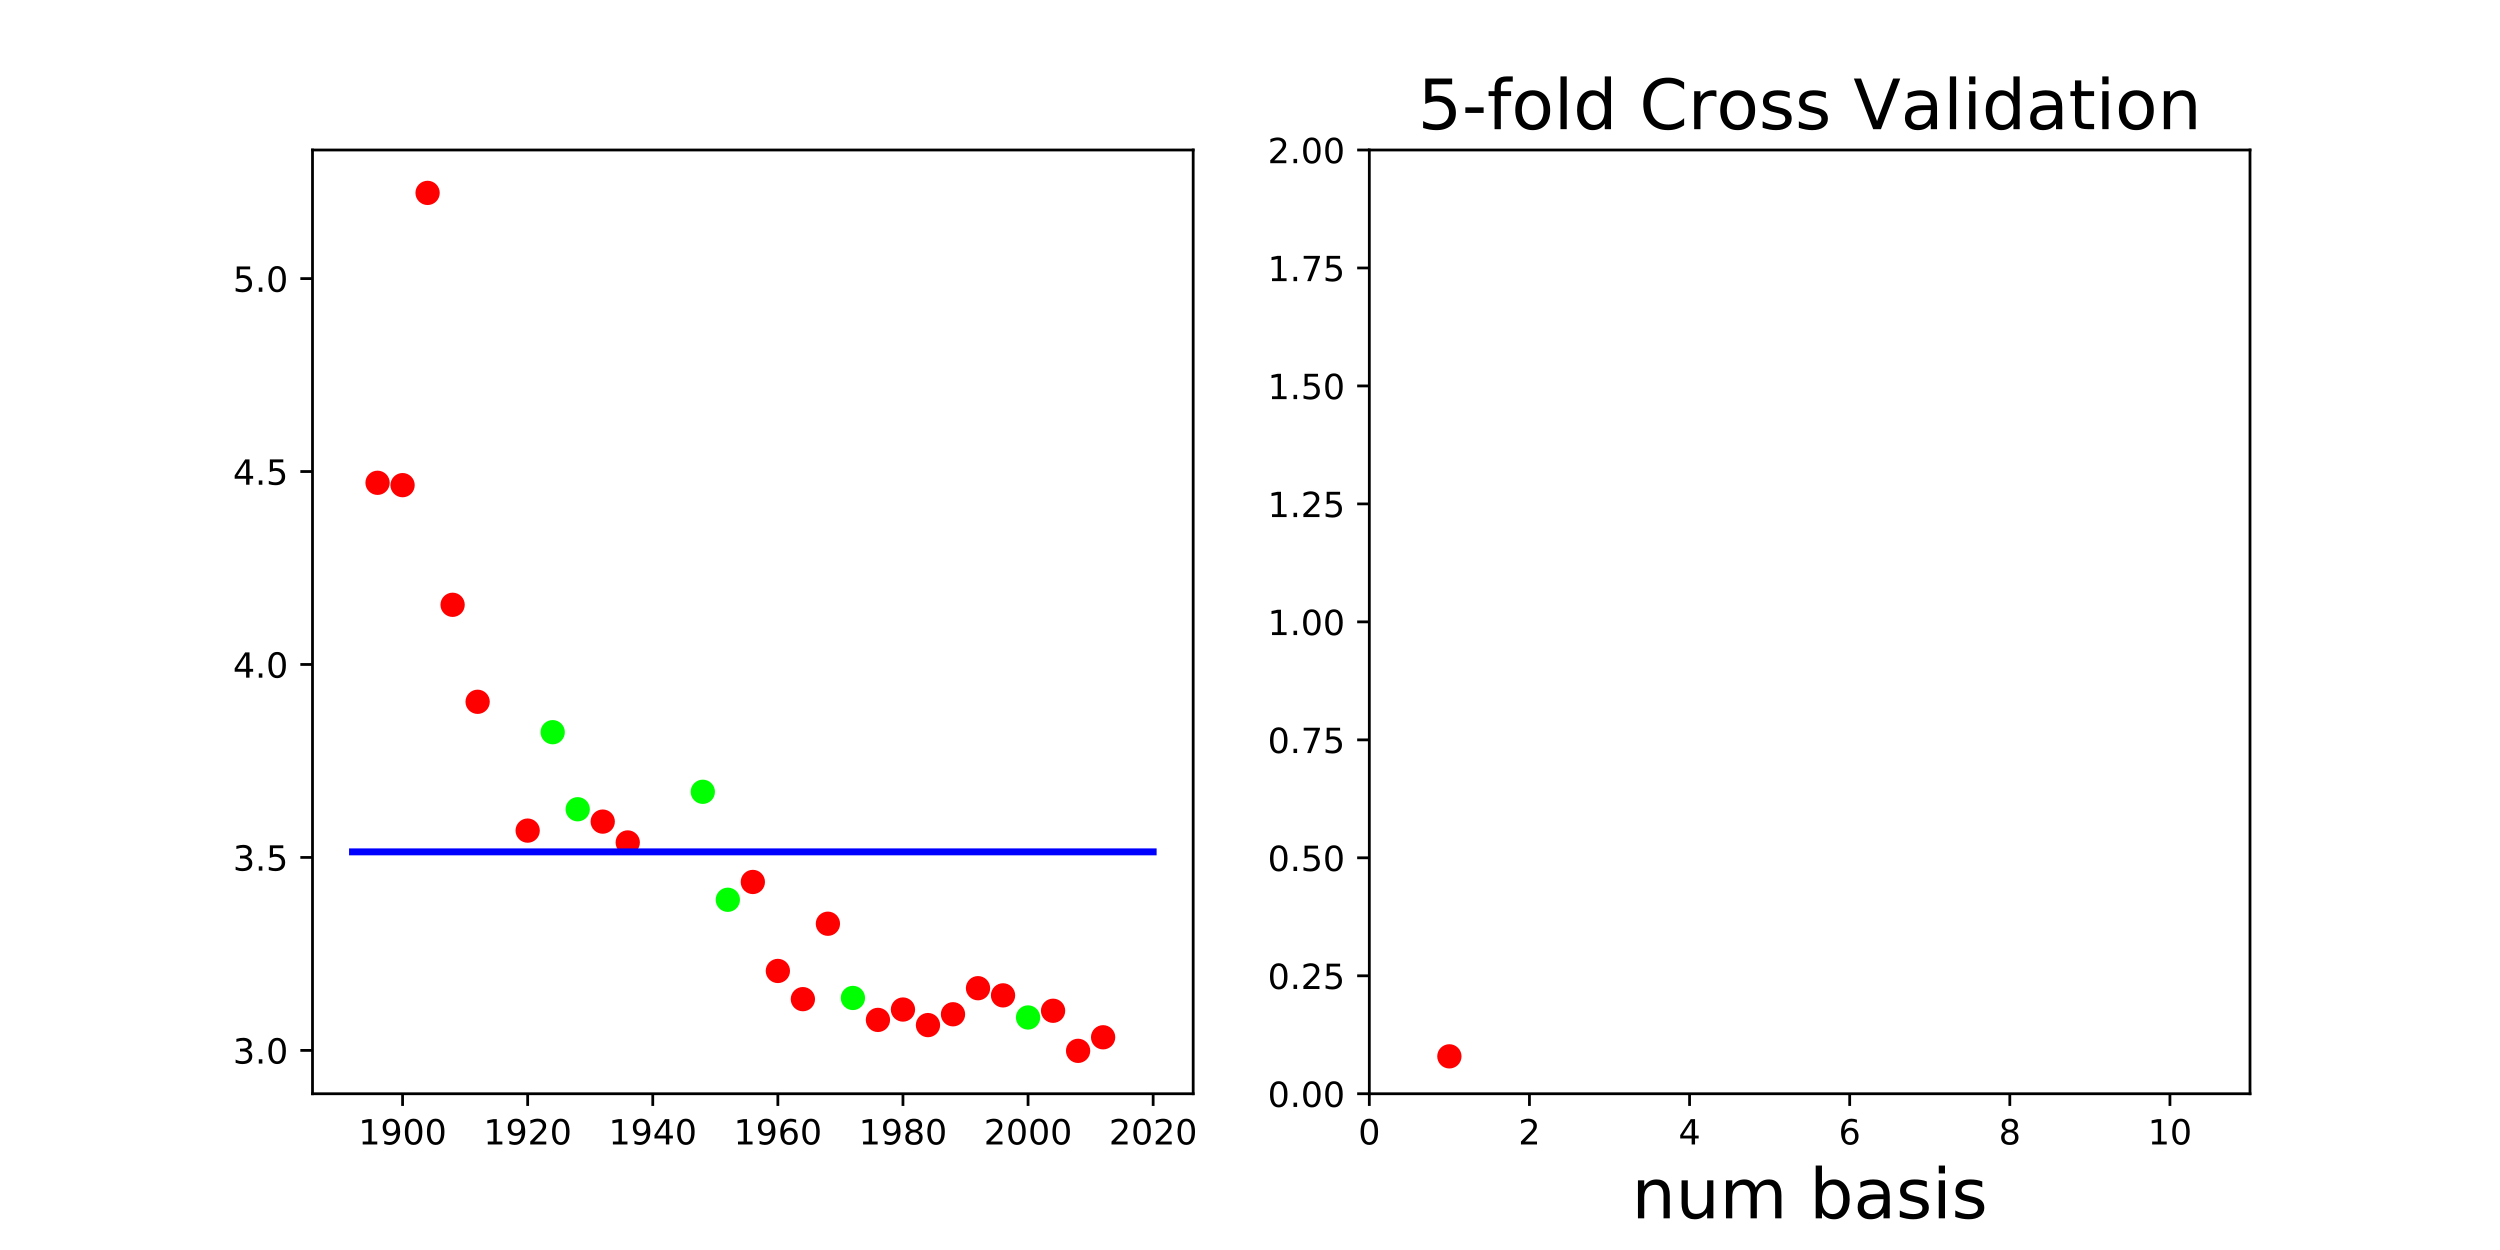
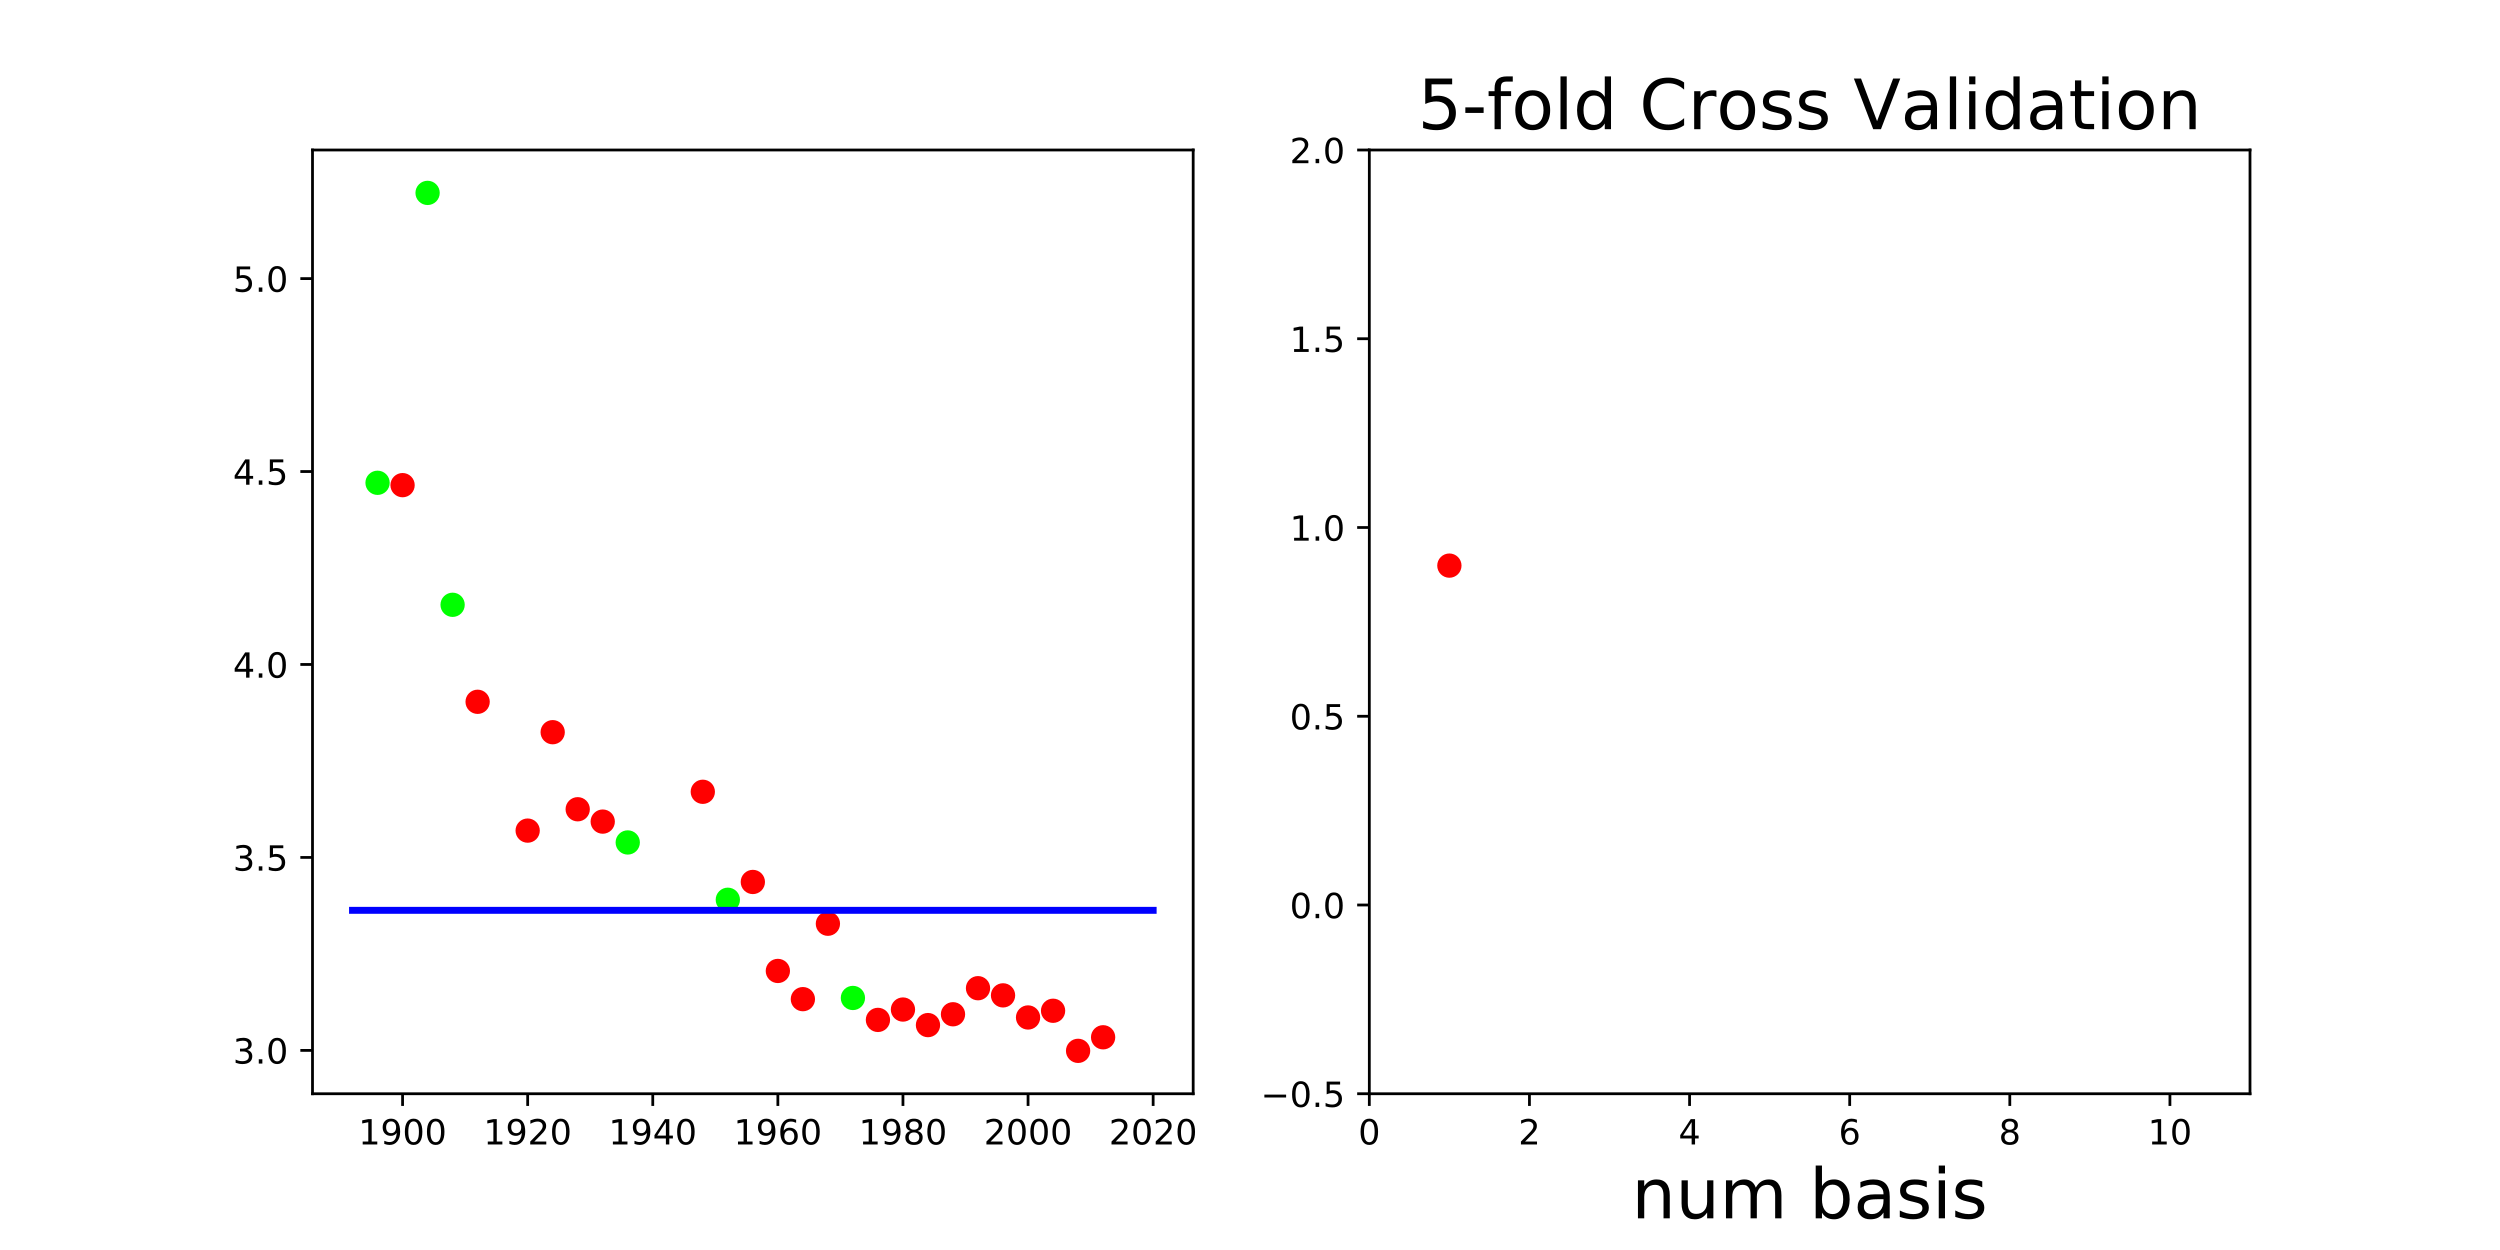
<svg xmlns="http://www.w3.org/2000/svg" xmlns:xlink="http://www.w3.org/1999/xlink" height="360pt" version="1.1" viewBox="0 0 720 360" width="720pt">
  <defs>
    <style type="text/css">
*{stroke-linecap:butt;stroke-linejoin:round;}
  </style>
  </defs>
  <g id="figure_1">
    <g id="patch_1">
      <path d="M 0 360  L 720 360  L 720 0  L 0 0  z " style="fill:none;" />
    </g>
    <g id="axes_1">
      <g id="patch_2">
        <path d="M 90 315  L 343.636 315  L 343.636 43.2  L 90 43.2  z " style="fill:none;" />
      </g>
      <g id="matplotlib.axis_1">
        <g id="xtick_1">
          <g id="line2d_1">
            <defs>
-               <path d="M 0 0  L 0 3.5  " id="m071a9a6a98" style="stroke:#000000;stroke-width:0.8;" />
-             </defs>
-             <g>
-               <use style="stroke:#000000;stroke-width:0.8;" x="115.94" xlink:href="#m071a9a6a98" y="315" />
+               <path d="M 0 0  L 0 3.5  " id="m5449c89d57" style="stroke:#000000;stroke-width:0.8;" />
+             </defs>
+             <g>
+               <use style="stroke:#000000;stroke-width:0.8;" x="115.94" xlink:href="#m5449c89d57" y="315" />
            </g>
          </g>
          <g id="text_1">
            <defs>
              <path d="M 12.406 8.297  L 28.516 8.297  L 28.516 63.922  L 10.984 60.406  L 10.984 69.391  L 28.422 72.906  L 38.281 72.906  L 38.281 8.297  L 54.391 8.297  L 54.391 0  L 12.406 0  z " id="DejaVuSans-31" />
              <path d="M 10.984 1.516  L 10.984 10.5  Q 14.703 8.734 18.5 7.812  Q 22.312 6.891 25.984 6.891  Q 35.75 6.891 40.891 13.453  Q 46.047 20.016 46.781 33.406  Q 43.953 29.203 39.594 26.953  Q 35.25 24.703 29.984 24.703  Q 19.047 24.703 12.672 31.312  Q 6.297 37.938 6.297 49.422  Q 6.297 60.641 12.938 67.422  Q 19.578 74.219 30.609 74.219  Q 43.266 74.219 49.922 64.516  Q 56.594 54.828 56.594 36.375  Q 56.594 19.141 48.406 8.859  Q 40.234 -1.422 26.422 -1.422  Q 22.703 -1.422 18.891 -0.688  Q 15.094 0.047 10.984 1.516  z M 30.609 32.422  Q 37.25 32.422 41.125 36.953  Q 45.016 41.5 45.016 49.422  Q 45.016 57.281 41.125 61.844  Q 37.25 66.406 30.609 66.406  Q 23.969 66.406 20.094 61.844  Q 16.219 57.281 16.219 49.422  Q 16.219 41.5 20.094 36.953  Q 23.969 32.422 30.609 32.422  z " id="DejaVuSans-39" />
              <path d="M 31.781 66.406  Q 24.172 66.406 20.328 58.906  Q 16.5 51.422 16.5 36.375  Q 16.5 21.391 20.328 13.891  Q 24.172 6.391 31.781 6.391  Q 39.453 6.391 43.281 13.891  Q 47.125 21.391 47.125 36.375  Q 47.125 51.422 43.281 58.906  Q 39.453 66.406 31.781 66.406  z M 31.781 74.219  Q 44.047 74.219 50.516 64.516  Q 56.984 54.828 56.984 36.375  Q 56.984 17.969 50.516 8.266  Q 44.047 -1.422 31.781 -1.422  Q 19.531 -1.422 13.062 8.266  Q 6.594 17.969 6.594 36.375  Q 6.594 54.828 13.062 64.516  Q 19.531 74.219 31.781 74.219  z " id="DejaVuSans-30" />
            </defs>
            <g transform="translate(103.2151 329.5984)scale(0.1 -0.1)">
              <use xlink:href="#DejaVuSans-31" />
              <use x="63.623" xlink:href="#DejaVuSans-39" />
              <use x="127.246" xlink:href="#DejaVuSans-30" />
              <use x="190.869" xlink:href="#DejaVuSans-30" />
            </g>
          </g>
        </g>
        <g id="xtick_2">
          <g id="line2d_2">
            <g>
-               <use style="stroke:#000000;stroke-width:0.8;" x="151.968" xlink:href="#m071a9a6a98" y="315" />
+               <use style="stroke:#000000;stroke-width:0.8;" x="151.968" xlink:href="#m5449c89d57" y="315" />
            </g>
          </g>
          <g id="text_2">
            <defs>
              <path d="M 19.188 8.297  L 53.609 8.297  L 53.609 0  L 7.328 0  L 7.328 8.297  Q 12.938 14.109 22.625 23.891  Q 32.328 33.688 34.812 36.531  Q 39.547 41.844 41.422 45.531  Q 43.312 49.219 43.312 52.781  Q 43.312 58.594 39.234 62.25  Q 35.156 65.922 28.609 65.922  Q 23.969 65.922 18.812 64.312  Q 13.672 62.703 7.812 59.422  L 7.812 69.391  Q 13.766 71.781 18.938 73  Q 24.125 74.219 28.422 74.219  Q 39.75 74.219 46.484 68.547  Q 53.219 62.891 53.219 53.422  Q 53.219 48.922 51.531 44.891  Q 49.859 40.875 45.406 35.406  Q 44.188 33.984 37.641 27.219  Q 31.109 20.453 19.188 8.297  z " id="DejaVuSans-32" />
            </defs>
            <g transform="translate(139.243 329.5984)scale(0.1 -0.1)">
              <use xlink:href="#DejaVuSans-31" />
              <use x="63.623" xlink:href="#DejaVuSans-39" />
              <use x="127.246" xlink:href="#DejaVuSans-32" />
              <use x="190.869" xlink:href="#DejaVuSans-30" />
            </g>
          </g>
        </g>
        <g id="xtick_3">
          <g id="line2d_3">
            <g>
-               <use style="stroke:#000000;stroke-width:0.8;" x="187.996" xlink:href="#m071a9a6a98" y="315" />
+               <use style="stroke:#000000;stroke-width:0.8;" x="187.996" xlink:href="#m5449c89d57" y="315" />
            </g>
          </g>
          <g id="text_3">
            <defs>
              <path d="M 37.797 64.312  L 12.891 25.391  L 37.797 25.391  z M 35.203 72.906  L 47.609 72.906  L 47.609 25.391  L 58.016 25.391  L 58.016 17.188  L 47.609 17.188  L 47.609 0  L 37.797 0  L 37.797 17.188  L 4.891 17.188  L 4.891 26.703  z " id="DejaVuSans-34" />
            </defs>
            <g transform="translate(175.2709 329.5984)scale(0.1 -0.1)">
              <use xlink:href="#DejaVuSans-31" />
              <use x="63.623" xlink:href="#DejaVuSans-39" />
              <use x="127.246" xlink:href="#DejaVuSans-34" />
              <use x="190.869" xlink:href="#DejaVuSans-30" />
            </g>
          </g>
        </g>
        <g id="xtick_4">
          <g id="line2d_4">
            <g>
-               <use style="stroke:#000000;stroke-width:0.8;" x="224.024" xlink:href="#m071a9a6a98" y="315" />
+               <use style="stroke:#000000;stroke-width:0.8;" x="224.024" xlink:href="#m5449c89d57" y="315" />
            </g>
          </g>
          <g id="text_4">
            <defs>
              <path d="M 33.016 40.375  Q 26.375 40.375 22.484 35.828  Q 18.609 31.297 18.609 23.391  Q 18.609 15.531 22.484 10.953  Q 26.375 6.391 33.016 6.391  Q 39.656 6.391 43.531 10.953  Q 47.406 15.531 47.406 23.391  Q 47.406 31.297 43.531 35.828  Q 39.656 40.375 33.016 40.375  z M 52.594 71.297  L 52.594 62.312  Q 48.875 64.062 45.094 64.984  Q 41.312 65.922 37.594 65.922  Q 27.828 65.922 22.672 59.328  Q 17.531 52.734 16.797 39.406  Q 19.672 43.656 24.016 45.922  Q 28.375 48.188 33.594 48.188  Q 44.578 48.188 50.953 41.516  Q 57.328 34.859 57.328 23.391  Q 57.328 12.156 50.688 5.359  Q 44.047 -1.422 33.016 -1.422  Q 20.359 -1.422 13.672 8.266  Q 6.984 17.969 6.984 36.375  Q 6.984 53.656 15.188 63.938  Q 23.391 74.219 37.203 74.219  Q 40.922 74.219 44.703 73.484  Q 48.484 72.75 52.594 71.297  z " id="DejaVuSans-36" />
            </defs>
            <g transform="translate(211.2988 329.5984)scale(0.1 -0.1)">
              <use xlink:href="#DejaVuSans-31" />
              <use x="63.623" xlink:href="#DejaVuSans-39" />
              <use x="127.246" xlink:href="#DejaVuSans-36" />
              <use x="190.869" xlink:href="#DejaVuSans-30" />
            </g>
          </g>
        </g>
        <g id="xtick_5">
          <g id="line2d_5">
            <g>
-               <use style="stroke:#000000;stroke-width:0.8;" x="260.052" xlink:href="#m071a9a6a98" y="315" />
+               <use style="stroke:#000000;stroke-width:0.8;" x="260.052" xlink:href="#m5449c89d57" y="315" />
            </g>
          </g>
          <g id="text_5">
            <defs>
              <path d="M 31.781 34.625  Q 24.75 34.625 20.719 30.859  Q 16.703 27.094 16.703 20.516  Q 16.703 13.922 20.719 10.156  Q 24.75 6.391 31.781 6.391  Q 38.812 6.391 42.859 10.172  Q 46.922 13.969 46.922 20.516  Q 46.922 27.094 42.891 30.859  Q 38.875 34.625 31.781 34.625  z M 21.922 38.812  Q 15.578 40.375 12.031 44.719  Q 8.5 49.078 8.5 55.328  Q 8.5 64.062 14.719 69.141  Q 20.953 74.219 31.781 74.219  Q 42.672 74.219 48.875 69.141  Q 55.078 64.062 55.078 55.328  Q 55.078 49.078 51.531 44.719  Q 48 40.375 41.703 38.812  Q 48.828 37.156 52.797 32.312  Q 56.781 27.484 56.781 20.516  Q 56.781 9.906 50.312 4.234  Q 43.844 -1.422 31.781 -1.422  Q 19.734 -1.422 13.25 4.234  Q 6.781 9.906 6.781 20.516  Q 6.781 27.484 10.781 32.312  Q 14.797 37.156 21.922 38.812  z M 18.312 54.391  Q 18.312 48.734 21.844 45.562  Q 25.391 42.391 31.781 42.391  Q 38.141 42.391 41.719 45.562  Q 45.312 48.734 45.312 54.391  Q 45.312 60.062 41.719 63.234  Q 38.141 66.406 31.781 66.406  Q 25.391 66.406 21.844 63.234  Q 18.312 60.062 18.312 54.391  z " id="DejaVuSans-38" />
            </defs>
            <g transform="translate(247.3267 329.5984)scale(0.1 -0.1)">
              <use xlink:href="#DejaVuSans-31" />
              <use x="63.623" xlink:href="#DejaVuSans-39" />
              <use x="127.246" xlink:href="#DejaVuSans-38" />
              <use x="190.869" xlink:href="#DejaVuSans-30" />
            </g>
          </g>
        </g>
        <g id="xtick_6">
          <g id="line2d_6">
            <g>
-               <use style="stroke:#000000;stroke-width:0.8;" x="296.08" xlink:href="#m071a9a6a98" y="315" />
+               <use style="stroke:#000000;stroke-width:0.8;" x="296.08" xlink:href="#m5449c89d57" y="315" />
            </g>
          </g>
          <g id="text_6">
            <g transform="translate(283.3545 329.5984)scale(0.1 -0.1)">
              <use xlink:href="#DejaVuSans-32" />
              <use x="63.623" xlink:href="#DejaVuSans-30" />
              <use x="127.246" xlink:href="#DejaVuSans-30" />
              <use x="190.869" xlink:href="#DejaVuSans-30" />
            </g>
          </g>
        </g>
        <g id="xtick_7">
          <g id="line2d_7">
            <g>
-               <use style="stroke:#000000;stroke-width:0.8;" x="332.107" xlink:href="#m071a9a6a98" y="315" />
+               <use style="stroke:#000000;stroke-width:0.8;" x="332.107" xlink:href="#m5449c89d57" y="315" />
            </g>
          </g>
          <g id="text_7">
            <g transform="translate(319.3824 329.5984)scale(0.1 -0.1)">
              <use xlink:href="#DejaVuSans-32" />
              <use x="63.623" xlink:href="#DejaVuSans-30" />
              <use x="127.246" xlink:href="#DejaVuSans-32" />
              <use x="190.869" xlink:href="#DejaVuSans-30" />
            </g>
          </g>
        </g>
      </g>
      <g id="matplotlib.axis_2">
        <g id="ytick_1">
          <g id="line2d_8">
            <defs>
-               <path d="M 0 0  L -3.5 0  " id="m5f58ecdc70" style="stroke:#000000;stroke-width:0.8;" />
-             </defs>
-             <g>
-               <use style="stroke:#000000;stroke-width:0.8;" x="90" xlink:href="#m5f58ecdc70" y="302.509" />
+               <path d="M 0 0  L -3.5 0  " id="m4a0da408f5" style="stroke:#000000;stroke-width:0.8;" />
+             </defs>
+             <g>
+               <use style="stroke:#000000;stroke-width:0.8;" x="90" xlink:href="#m4a0da408f5" y="302.509" />
            </g>
          </g>
          <g id="text_8">
            <defs>
              <path d="M 40.578 39.312  Q 47.656 37.797 51.625 33  Q 55.609 28.219 55.609 21.188  Q 55.609 10.406 48.188 4.484  Q 40.766 -1.422 27.094 -1.422  Q 22.516 -1.422 17.656 -0.516  Q 12.797 0.391 7.625 2.203  L 7.625 11.719  Q 11.719 9.328 16.594 8.109  Q 21.484 6.891 26.812 6.891  Q 36.078 6.891 40.938 10.547  Q 45.797 14.203 45.797 21.188  Q 45.797 27.641 41.281 31.266  Q 36.766 34.906 28.719 34.906  L 20.219 34.906  L 20.219 43.016  L 29.109 43.016  Q 36.375 43.016 40.234 45.922  Q 44.094 48.828 44.094 54.297  Q 44.094 59.906 40.109 62.906  Q 36.141 65.922 28.719 65.922  Q 24.656 65.922 20.016 65.031  Q 15.375 64.156 9.812 62.312  L 9.812 71.094  Q 15.438 72.656 20.344 73.438  Q 25.25 74.219 29.594 74.219  Q 40.828 74.219 47.359 69.109  Q 53.906 64.016 53.906 55.328  Q 53.906 49.266 50.438 45.094  Q 46.969 40.922 40.578 39.312  z " id="DejaVuSans-33" />
              <path d="M 10.688 12.406  L 21 12.406  L 21 0  L 10.688 0  z " id="DejaVuSans-2e" />
            </defs>
            <g transform="translate(67.09687 306.3086)scale(0.1 -0.1)">
              <use xlink:href="#DejaVuSans-33" />
              <use x="63.623" xlink:href="#DejaVuSans-2e" />
              <use x="95.41" xlink:href="#DejaVuSans-30" />
            </g>
          </g>
        </g>
        <g id="ytick_2">
          <g id="line2d_9">
            <g>
-               <use style="stroke:#000000;stroke-width:0.8;" x="90" xlink:href="#m5f58ecdc70" y="246.941" />
+               <use style="stroke:#000000;stroke-width:0.8;" x="90" xlink:href="#m4a0da408f5" y="246.941" />
            </g>
          </g>
          <g id="text_9">
            <defs>
              <path d="M 10.797 72.906  L 49.516 72.906  L 49.516 64.594  L 19.828 64.594  L 19.828 46.734  Q 21.969 47.469 24.109 47.828  Q 26.266 48.188 28.422 48.188  Q 40.625 48.188 47.75 41.5  Q 54.891 34.812 54.891 23.391  Q 54.891 11.625 47.562 5.094  Q 40.234 -1.422 26.906 -1.422  Q 22.312 -1.422 17.547 -0.641  Q 12.797 0.141 7.719 1.703  L 7.719 11.625  Q 12.109 9.234 16.797 8.062  Q 21.484 6.891 26.703 6.891  Q 35.156 6.891 40.078 11.328  Q 45.016 15.766 45.016 23.391  Q 45.016 31 40.078 35.438  Q 35.156 39.891 26.703 39.891  Q 22.75 39.891 18.812 39.016  Q 14.891 38.141 10.797 36.281  z " id="DejaVuSans-35" />
            </defs>
            <g transform="translate(67.09687 250.7403)scale(0.1 -0.1)">
              <use xlink:href="#DejaVuSans-33" />
              <use x="63.623" xlink:href="#DejaVuSans-2e" />
              <use x="95.41" xlink:href="#DejaVuSans-35" />
            </g>
          </g>
        </g>
        <g id="ytick_3">
          <g id="line2d_10">
            <g>
-               <use style="stroke:#000000;stroke-width:0.8;" x="90" xlink:href="#m5f58ecdc70" y="191.373" />
+               <use style="stroke:#000000;stroke-width:0.8;" x="90" xlink:href="#m4a0da408f5" y="191.373" />
            </g>
          </g>
          <g id="text_10">
            <g transform="translate(67.09687 195.172)scale(0.1 -0.1)">
              <use xlink:href="#DejaVuSans-34" />
              <use x="63.623" xlink:href="#DejaVuSans-2e" />
              <use x="95.41" xlink:href="#DejaVuSans-30" />
            </g>
          </g>
        </g>
        <g id="ytick_4">
          <g id="line2d_11">
            <g>
-               <use style="stroke:#000000;stroke-width:0.8;" x="90" xlink:href="#m5f58ecdc70" y="135.804" />
+               <use style="stroke:#000000;stroke-width:0.8;" x="90" xlink:href="#m4a0da408f5" y="135.804" />
            </g>
          </g>
          <g id="text_11">
            <g transform="translate(67.09687 139.6037)scale(0.1 -0.1)">
              <use xlink:href="#DejaVuSans-34" />
              <use x="63.623" xlink:href="#DejaVuSans-2e" />
              <use x="95.41" xlink:href="#DejaVuSans-35" />
            </g>
          </g>
        </g>
        <g id="ytick_5">
          <g id="line2d_12">
            <g>
-               <use style="stroke:#000000;stroke-width:0.8;" x="90" xlink:href="#m5f58ecdc70" y="80.236" />
+               <use style="stroke:#000000;stroke-width:0.8;" x="90" xlink:href="#m4a0da408f5" y="80.236" />
            </g>
          </g>
          <g id="text_12">
            <g transform="translate(67.09687 84.03535)scale(0.1 -0.1)">
              <use xlink:href="#DejaVuSans-35" />
              <use x="63.623" xlink:href="#DejaVuSans-2e" />
              <use x="95.41" xlink:href="#DejaVuSans-30" />
            </g>
          </g>
        </g>
      </g>
      <g id="line2d_13">
        <defs>
-           <path d="M 0 3  C 0.796 3 1.559 2.684 2.121 2.121  C 2.684 1.559 3 0.796 3 0  C 3 -0.796 2.684 -1.559 2.121 -2.121  C 1.559 -2.684 0.796 -3 0 -3  C -0.796 -3 -1.559 -2.684 -2.121 -2.121  C -2.684 -1.559 -3 -0.796 -3 0  C -3 0.796 -2.684 1.559 -2.121 2.121  C -1.559 2.684 -0.796 3 0 3  z " id="m360192e6bf" style="stroke:#ff0000;" />
+           <path d="M 0 3  C 0.796 3 1.559 2.684 2.121 2.121  C 2.684 1.559 3 0.796 3 0  C 3 -0.796 2.684 -1.559 2.121 -2.121  C 1.559 -2.684 0.796 -3 0 -3  C -0.796 -3 -1.559 -2.684 -2.121 -2.121  C -2.684 -1.559 -3 -0.796 -3 0  C -3 0.796 -2.684 1.559 -2.121 2.121  C -1.559 2.684 -0.796 3 0 3  z " id="m149babec2f" style="stroke:#ff0000;" />
        </defs>
-         <g clip-path="url(#pefaf462896)">
-           <use style="fill:#ff0000;stroke:#ff0000;" x="274.463" xlink:href="#m360192e6bf" y="292.11" />
-           <use style="fill:#ff0000;stroke:#ff0000;" x="260.052" xlink:href="#m360192e6bf" y="290.749" />
-           <use style="fill:#ff0000;stroke:#ff0000;" x="173.585" xlink:href="#m360192e6bf" y="236.623" />
-           <use style="fill:#ff0000;stroke:#ff0000;" x="288.874" xlink:href="#m360192e6bf" y="286.667" />
-           <use style="fill:#ff0000;stroke:#ff0000;" x="130.351" xlink:href="#m360192e6bf" y="174.182" />
-           <use style="fill:#ff0000;stroke:#ff0000;" x="137.557" xlink:href="#m360192e6bf" y="202.118" />
-           <use style="fill:#ff0000;stroke:#ff0000;" x="252.846" xlink:href="#m360192e6bf" y="293.734" />
-           <use style="fill:#ff0000;stroke:#ff0000;" x="303.285" xlink:href="#m360192e6bf" y="291.1" />
-           <use style="fill:#ff0000;stroke:#ff0000;" x="281.668" xlink:href="#m360192e6bf" y="284.603" />
-           <use style="fill:#ff0000;stroke:#ff0000;" x="310.491" xlink:href="#m360192e6bf" y="302.645" />
-           <use style="fill:#ff0000;stroke:#ff0000;" x="267.257" xlink:href="#m360192e6bf" y="295.227" />
-           <use style="fill:#ff0000;stroke:#ff0000;" x="216.818" xlink:href="#m360192e6bf" y="254.006" />
-           <use style="fill:#ff0000;stroke:#ff0000;" x="115.94" xlink:href="#m360192e6bf" y="139.724" />
-           <use style="fill:#ff0000;stroke:#ff0000;" x="123.146" xlink:href="#m360192e6bf" y="55.555" />
-           <use style="fill:#ff0000;stroke:#ff0000;" x="151.968" xlink:href="#m360192e6bf" y="239.216" />
-           <use style="fill:#ff0000;stroke:#ff0000;" x="108.735" xlink:href="#m360192e6bf" y="139.046" />
-           <use style="fill:#ff0000;stroke:#ff0000;" x="180.79" xlink:href="#m360192e6bf" y="242.628" />
-           <use style="fill:#ff0000;stroke:#ff0000;" x="231.229" xlink:href="#m360192e6bf" y="287.755" />
-           <use style="fill:#ff0000;stroke:#ff0000;" x="317.696" xlink:href="#m360192e6bf" y="298.739" />
-           <use style="fill:#ff0000;stroke:#ff0000;" x="238.435" xlink:href="#m360192e6bf" y="266.035" />
-           <use style="fill:#ff0000;stroke:#ff0000;" x="224.024" xlink:href="#m360192e6bf" y="279.634" />
+         <g clip-path="url(#p98e6171bf8)">
+           <use style="fill:#ff0000;stroke:#ff0000;" x="274.463" xlink:href="#m149babec2f" y="292.11" />
+           <use style="fill:#ff0000;stroke:#ff0000;" x="216.818" xlink:href="#m149babec2f" y="254.006" />
+           <use style="fill:#ff0000;stroke:#ff0000;" x="303.285" xlink:href="#m149babec2f" y="291.1" />
+           <use style="fill:#ff0000;stroke:#ff0000;" x="159.174" xlink:href="#m149babec2f" y="210.872" />
+           <use style="fill:#ff0000;stroke:#ff0000;" x="151.968" xlink:href="#m149babec2f" y="239.216" />
+           <use style="fill:#ff0000;stroke:#ff0000;" x="202.407" xlink:href="#m149babec2f" y="228.036" />
+           <use style="fill:#ff0000;stroke:#ff0000;" x="310.491" xlink:href="#m149babec2f" y="302.645" />
+           <use style="fill:#ff0000;stroke:#ff0000;" x="317.696" xlink:href="#m149babec2f" y="298.739" />
+           <use style="fill:#ff0000;stroke:#ff0000;" x="281.668" xlink:href="#m149babec2f" y="284.603" />
+           <use style="fill:#ff0000;stroke:#ff0000;" x="238.435" xlink:href="#m149babec2f" y="266.035" />
+           <use style="fill:#ff0000;stroke:#ff0000;" x="296.08" xlink:href="#m149babec2f" y="293.032" />
+           <use style="fill:#ff0000;stroke:#ff0000;" x="260.052" xlink:href="#m149babec2f" y="290.749" />
+           <use style="fill:#ff0000;stroke:#ff0000;" x="137.557" xlink:href="#m149babec2f" y="202.118" />
+           <use style="fill:#ff0000;stroke:#ff0000;" x="231.229" xlink:href="#m149babec2f" y="287.755" />
+           <use style="fill:#ff0000;stroke:#ff0000;" x="166.379" xlink:href="#m149babec2f" y="233.067" />
+           <use style="fill:#ff0000;stroke:#ff0000;" x="288.874" xlink:href="#m149babec2f" y="286.667" />
+           <use style="fill:#ff0000;stroke:#ff0000;" x="224.024" xlink:href="#m149babec2f" y="279.634" />
+           <use style="fill:#ff0000;stroke:#ff0000;" x="267.257" xlink:href="#m149babec2f" y="295.227" />
+           <use style="fill:#ff0000;stroke:#ff0000;" x="252.846" xlink:href="#m149babec2f" y="293.734" />
+           <use style="fill:#ff0000;stroke:#ff0000;" x="115.94" xlink:href="#m149babec2f" y="139.724" />
+           <use style="fill:#ff0000;stroke:#ff0000;" x="173.585" xlink:href="#m149babec2f" y="236.623" />
        </g>
      </g>
      <g id="line2d_14">
        <defs>
-           <path d="M 0 3  C 0.796 3 1.559 2.684 2.121 2.121  C 2.684 1.559 3 0.796 3 0  C 3 -0.796 2.684 -1.559 2.121 -2.121  C 1.559 -2.684 0.796 -3 0 -3  C -0.796 -3 -1.559 -2.684 -2.121 -2.121  C -2.684 -1.559 -3 -0.796 -3 0  C -3 0.796 -2.684 1.559 -2.121 2.121  C -1.559 2.684 -0.796 3 0 3  z " id="m9a0658029f" style="stroke:#00ff00;" />
+           <path d="M 0 3  C 0.796 3 1.559 2.684 2.121 2.121  C 2.684 1.559 3 0.796 3 0  C 3 -0.796 2.684 -1.559 2.121 -2.121  C 1.559 -2.684 0.796 -3 0 -3  C -0.796 -3 -1.559 -2.684 -2.121 -2.121  C -2.684 -1.559 -3 -0.796 -3 0  C -3 0.796 -2.684 1.559 -2.121 2.121  C -1.559 2.684 -0.796 3 0 3  z " id="m8b65f26812" style="stroke:#00ff00;" />
        </defs>
-         <g clip-path="url(#pefaf462896)">
-           <use style="fill:#00ff00;stroke:#00ff00;" x="296.08" xlink:href="#m9a0658029f" y="293.032" />
-           <use style="fill:#00ff00;stroke:#00ff00;" x="166.379" xlink:href="#m9a0658029f" y="233.067" />
-           <use style="fill:#00ff00;stroke:#00ff00;" x="202.407" xlink:href="#m9a0658029f" y="228.036" />
-           <use style="fill:#00ff00;stroke:#00ff00;" x="245.64" xlink:href="#m9a0658029f" y="287.413" />
-           <use style="fill:#00ff00;stroke:#00ff00;" x="209.613" xlink:href="#m9a0658029f" y="259.134" />
-           <use style="fill:#00ff00;stroke:#00ff00;" x="159.174" xlink:href="#m9a0658029f" y="210.872" />
+         <g clip-path="url(#p98e6171bf8)">
+           <use style="fill:#00ff00;stroke:#00ff00;" x="209.613" xlink:href="#m8b65f26812" y="259.134" />
+           <use style="fill:#00ff00;stroke:#00ff00;" x="180.79" xlink:href="#m8b65f26812" y="242.628" />
+           <use style="fill:#00ff00;stroke:#00ff00;" x="130.351" xlink:href="#m8b65f26812" y="174.182" />
+           <use style="fill:#00ff00;stroke:#00ff00;" x="108.735" xlink:href="#m8b65f26812" y="139.046" />
+           <use style="fill:#00ff00;stroke:#00ff00;" x="245.64" xlink:href="#m8b65f26812" y="287.413" />
+           <use style="fill:#00ff00;stroke:#00ff00;" x="123.146" xlink:href="#m8b65f26812" y="55.555" />
        </g>
      </g>
      <g id="line2d_15">
-         <path clip-path="url(#pefaf462896)" d="M 101.529 245.338  L 332.107 245.338  L 332.107 245.338  " style="fill:none;stroke:#0000ff;stroke-linecap:square;stroke-width:2;" />
+         <path clip-path="url(#p98e6171bf8)" d="M 101.529 262.176  L 332.107 262.176  L 332.107 262.176  " style="fill:none;stroke:#0000ff;stroke-linecap:square;stroke-width:2;" />
      </g>
      <g id="patch_3">
        <path d="M 90 315  L 90 43.2  " style="fill:none;stroke:#000000;stroke-linecap:square;stroke-linejoin:miter;stroke-width:0.8;" />
      </g>
      <g id="patch_4">
        <path d="M 343.636 315  L 343.636 43.2  " style="fill:none;stroke:#000000;stroke-linecap:square;stroke-linejoin:miter;stroke-width:0.8;" />
      </g>
      <g id="patch_5">
        <path d="M 90 315  L 343.636 315  " style="fill:none;stroke:#000000;stroke-linecap:square;stroke-linejoin:miter;stroke-width:0.8;" />
      </g>
      <g id="patch_6">
        <path d="M 90 43.2  L 343.636 43.2  " style="fill:none;stroke:#000000;stroke-linecap:square;stroke-linejoin:miter;stroke-width:0.8;" />
      </g>
    </g>
    <g id="axes_2">
      <g id="patch_7">
        <path d="M 394.364 315  L 648 315  L 648 43.2  L 394.364 43.2  z " style="fill:none;" />
      </g>
      <g id="matplotlib.axis_3">
        <g id="xtick_8">
          <g id="line2d_16">
            <g>
-               <use style="stroke:#000000;stroke-width:0.8;" x="394.364" xlink:href="#m071a9a6a98" y="315" />
+               <use style="stroke:#000000;stroke-width:0.8;" x="394.364" xlink:href="#m5449c89d57" y="315" />
            </g>
          </g>
          <g id="text_13">
            <g transform="translate(391.1824 329.5984)scale(0.1 -0.1)">
              <use xlink:href="#DejaVuSans-30" />
            </g>
          </g>
        </g>
        <g id="xtick_9">
          <g id="line2d_17">
            <g>
-               <use style="stroke:#000000;stroke-width:0.8;" x="440.479" xlink:href="#m071a9a6a98" y="315" />
+               <use style="stroke:#000000;stroke-width:0.8;" x="440.479" xlink:href="#m5449c89d57" y="315" />
            </g>
          </g>
          <g id="text_14">
            <g transform="translate(437.2981 329.5984)scale(0.1 -0.1)">
              <use xlink:href="#DejaVuSans-32" />
            </g>
          </g>
        </g>
        <g id="xtick_10">
          <g id="line2d_18">
            <g>
-               <use style="stroke:#000000;stroke-width:0.8;" x="486.595" xlink:href="#m071a9a6a98" y="315" />
+               <use style="stroke:#000000;stroke-width:0.8;" x="486.595" xlink:href="#m5449c89d57" y="315" />
            </g>
          </g>
          <g id="text_15">
            <g transform="translate(483.4138 329.5984)scale(0.1 -0.1)">
              <use xlink:href="#DejaVuSans-34" />
            </g>
          </g>
        </g>
        <g id="xtick_11">
          <g id="line2d_19">
            <g>
-               <use style="stroke:#000000;stroke-width:0.8;" x="532.711" xlink:href="#m071a9a6a98" y="315" />
+               <use style="stroke:#000000;stroke-width:0.8;" x="532.711" xlink:href="#m5449c89d57" y="315" />
            </g>
          </g>
          <g id="text_16">
            <g transform="translate(529.5295 329.5984)scale(0.1 -0.1)">
              <use xlink:href="#DejaVuSans-36" />
            </g>
          </g>
        </g>
        <g id="xtick_12">
          <g id="line2d_20">
            <g>
-               <use style="stroke:#000000;stroke-width:0.8;" x="578.826" xlink:href="#m071a9a6a98" y="315" />
+               <use style="stroke:#000000;stroke-width:0.8;" x="578.826" xlink:href="#m5449c89d57" y="315" />
            </g>
          </g>
          <g id="text_17">
            <g transform="translate(575.6452 329.5984)scale(0.1 -0.1)">
              <use xlink:href="#DejaVuSans-38" />
            </g>
          </g>
        </g>
        <g id="xtick_13">
          <g id="line2d_21">
            <g>
-               <use style="stroke:#000000;stroke-width:0.8;" x="624.942" xlink:href="#m071a9a6a98" y="315" />
+               <use style="stroke:#000000;stroke-width:0.8;" x="624.942" xlink:href="#m5449c89d57" y="315" />
            </g>
          </g>
          <g id="text_18">
            <g transform="translate(618.5796 329.5984)scale(0.1 -0.1)">
              <use xlink:href="#DejaVuSans-31" />
              <use x="63.623" xlink:href="#DejaVuSans-30" />
            </g>
          </g>
        </g>
        <g id="text_19">
          <defs>
            <path d="M 54.891 33.016  L 54.891 0  L 45.906 0  L 45.906 32.719  Q 45.906 40.484 42.875 44.328  Q 39.844 48.188 33.797 48.188  Q 26.516 48.188 22.312 43.547  Q 18.109 38.922 18.109 30.906  L 18.109 0  L 9.078 0  L 9.078 54.688  L 18.109 54.688  L 18.109 46.188  Q 21.344 51.125 25.703 53.562  Q 30.078 56 35.797 56  Q 45.219 56 50.047 50.172  Q 54.891 44.344 54.891 33.016  z " id="DejaVuSans-6e" />
            <path d="M 8.5 21.578  L 8.5 54.688  L 17.484 54.688  L 17.484 21.922  Q 17.484 14.156 20.5 10.266  Q 23.531 6.391 29.594 6.391  Q 36.859 6.391 41.078 11.031  Q 45.312 15.672 45.312 23.688  L 45.312 54.688  L 54.297 54.688  L 54.297 0  L 45.312 0  L 45.312 8.406  Q 42.047 3.422 37.719 1  Q 33.406 -1.422 27.688 -1.422  Q 18.266 -1.422 13.375 4.438  Q 8.5 10.297 8.5 21.578  z M 31.109 56  z " id="DejaVuSans-75" />
            <path d="M 52 44.188  Q 55.375 50.25 60.062 53.125  Q 64.75 56 71.094 56  Q 79.641 56 84.281 50.016  Q 88.922 44.047 88.922 33.016  L 88.922 0  L 79.891 0  L 79.891 32.719  Q 79.891 40.578 77.094 44.375  Q 74.312 48.188 68.609 48.188  Q 61.625 48.188 57.562 43.547  Q 53.516 38.922 53.516 30.906  L 53.516 0  L 44.484 0  L 44.484 32.719  Q 44.484 40.625 41.703 44.406  Q 38.922 48.188 33.109 48.188  Q 26.219 48.188 22.156 43.531  Q 18.109 38.875 18.109 30.906  L 18.109 0  L 9.078 0  L 9.078 54.688  L 18.109 54.688  L 18.109 46.188  Q 21.188 51.219 25.484 53.609  Q 29.781 56 35.688 56  Q 41.656 56 45.828 52.969  Q 50 49.953 52 44.188  z " id="DejaVuSans-6d" />
            <path id="DejaVuSans-20" />
            <path d="M 48.688 27.297  Q 48.688 37.203 44.609 42.844  Q 40.531 48.484 33.406 48.484  Q 26.266 48.484 22.188 42.844  Q 18.109 37.203 18.109 27.297  Q 18.109 17.391 22.188 11.75  Q 26.266 6.109 33.406 6.109  Q 40.531 6.109 44.609 11.75  Q 48.688 17.391 48.688 27.297  z M 18.109 46.391  Q 20.953 51.266 25.266 53.625  Q 29.594 56 35.594 56  Q 45.562 56 51.781 48.094  Q 58.016 40.188 58.016 27.297  Q 58.016 14.406 51.781 6.484  Q 45.562 -1.422 35.594 -1.422  Q 29.594 -1.422 25.266 0.953  Q 20.953 3.328 18.109 8.203  L 18.109 0  L 9.078 0  L 9.078 75.984  L 18.109 75.984  z " id="DejaVuSans-62" />
            <path d="M 34.281 27.484  Q 23.391 27.484 19.188 25  Q 14.984 22.516 14.984 16.5  Q 14.984 11.719 18.141 8.906  Q 21.297 6.109 26.703 6.109  Q 34.188 6.109 38.703 11.406  Q 43.219 16.703 43.219 25.484  L 43.219 27.484  z M 52.203 31.203  L 52.203 0  L 43.219 0  L 43.219 8.297  Q 40.141 3.328 35.547 0.953  Q 30.953 -1.422 24.312 -1.422  Q 15.922 -1.422 10.953 3.297  Q 6 8.016 6 15.922  Q 6 25.141 12.172 29.828  Q 18.359 34.516 30.609 34.516  L 43.219 34.516  L 43.219 35.406  Q 43.219 41.609 39.141 45  Q 35.062 48.391 27.688 48.391  Q 23 48.391 18.547 47.266  Q 14.109 46.141 10.016 43.891  L 10.016 52.203  Q 14.938 54.109 19.578 55.047  Q 24.219 56 28.609 56  Q 40.484 56 46.344 49.844  Q 52.203 43.703 52.203 31.203  z " id="DejaVuSans-61" />
            <path d="M 44.281 53.078  L 44.281 44.578  Q 40.484 46.531 36.375 47.5  Q 32.281 48.484 27.875 48.484  Q 21.188 48.484 17.844 46.438  Q 14.5 44.391 14.5 40.281  Q 14.5 37.156 16.891 35.375  Q 19.281 33.594 26.516 31.984  L 29.594 31.297  Q 39.156 29.25 43.188 25.516  Q 47.219 21.781 47.219 15.094  Q 47.219 7.469 41.188 3.016  Q 35.156 -1.422 24.609 -1.422  Q 20.219 -1.422 15.453 -0.562  Q 10.688 0.297 5.422 2  L 5.422 11.281  Q 10.406 8.688 15.234 7.391  Q 20.062 6.109 24.812 6.109  Q 31.156 6.109 34.562 8.281  Q 37.984 10.453 37.984 14.406  Q 37.984 18.062 35.516 20.016  Q 33.062 21.969 24.703 23.781  L 21.578 24.516  Q 13.234 26.266 9.516 29.906  Q 5.812 33.547 5.812 39.891  Q 5.812 47.609 11.281 51.797  Q 16.75 56 26.812 56  Q 31.781 56 36.172 55.266  Q 40.578 54.547 44.281 53.078  z " id="DejaVuSans-73" />
            <path d="M 9.422 54.688  L 18.406 54.688  L 18.406 0  L 9.422 0  z M 9.422 75.984  L 18.406 75.984  L 18.406 64.594  L 9.422 64.594  z " id="DejaVuSans-69" />
          </defs>
          <g transform="translate(469.9146 350.875)scale(0.2 -0.2)">
            <use xlink:href="#DejaVuSans-6e" />
            <use x="63.379" xlink:href="#DejaVuSans-75" />
            <use x="126.758" xlink:href="#DejaVuSans-6d" />
            <use x="224.17" xlink:href="#DejaVuSans-20" />
            <use x="255.957" xlink:href="#DejaVuSans-62" />
            <use x="319.434" xlink:href="#DejaVuSans-61" />
            <use x="380.713" xlink:href="#DejaVuSans-73" />
            <use x="432.812" xlink:href="#DejaVuSans-69" />
            <use x="460.596" xlink:href="#DejaVuSans-73" />
          </g>
        </g>
      </g>
      <g id="matplotlib.axis_4">
        <g id="ytick_6">
          <g id="line2d_22">
            <g>
-               <use style="stroke:#000000;stroke-width:0.8;" x="394.364" xlink:href="#m5f58ecdc70" y="315" />
+               <use style="stroke:#000000;stroke-width:0.8;" x="394.364" xlink:href="#m4a0da408f5" y="315" />
            </g>
          </g>
          <g id="text_20">
-             <g transform="translate(365.098 318.7992)scale(0.1 -0.1)">
-               <use xlink:href="#DejaVuSans-30" />
-               <use x="63.623" xlink:href="#DejaVuSans-2e" />
-               <use x="95.41" xlink:href="#DejaVuSans-30" />
-               <use x="159.033" xlink:href="#DejaVuSans-30" />
+             <defs>
+               <path d="M 10.594 35.5  L 73.188 35.5  L 73.188 27.203  L 10.594 27.203  z " id="DejaVuSans-2212" />
+             </defs>
+             <g transform="translate(363.0808 318.7992)scale(0.1 -0.1)">
+               <use xlink:href="#DejaVuSans-2212" />
+               <use x="83.789" xlink:href="#DejaVuSans-30" />
+               <use x="147.412" xlink:href="#DejaVuSans-2e" />
+               <use x="179.199" xlink:href="#DejaVuSans-35" />
            </g>
          </g>
        </g>
        <g id="ytick_7">
          <g id="line2d_23">
            <g>
-               <use style="stroke:#000000;stroke-width:0.8;" x="394.364" xlink:href="#m5f58ecdc70" y="281.025" />
+               <use style="stroke:#000000;stroke-width:0.8;" x="394.364" xlink:href="#m4a0da408f5" y="260.64" />
            </g>
          </g>
          <g id="text_21">
-             <g transform="translate(365.098 284.8242)scale(0.1 -0.1)">
+             <g transform="translate(371.4605 264.4392)scale(0.1 -0.1)">
              <use xlink:href="#DejaVuSans-30" />
              <use x="63.623" xlink:href="#DejaVuSans-2e" />
-               <use x="95.41" xlink:href="#DejaVuSans-32" />
-               <use x="159.033" xlink:href="#DejaVuSans-35" />
+               <use x="95.41" xlink:href="#DejaVuSans-30" />
            </g>
          </g>
        </g>
        <g id="ytick_8">
          <g id="line2d_24">
            <g>
-               <use style="stroke:#000000;stroke-width:0.8;" x="394.364" xlink:href="#m5f58ecdc70" y="247.05" />
+               <use style="stroke:#000000;stroke-width:0.8;" x="394.364" xlink:href="#m4a0da408f5" y="206.28" />
            </g>
          </g>
          <g id="text_22">
-             <g transform="translate(365.098 250.8492)scale(0.1 -0.1)">
+             <g transform="translate(371.4605 210.0792)scale(0.1 -0.1)">
              <use xlink:href="#DejaVuSans-30" />
              <use x="63.623" xlink:href="#DejaVuSans-2e" />
              <use x="95.41" xlink:href="#DejaVuSans-35" />
-               <use x="159.033" xlink:href="#DejaVuSans-30" />
            </g>
          </g>
        </g>
        <g id="ytick_9">
          <g id="line2d_25">
            <g>
-               <use style="stroke:#000000;stroke-width:0.8;" x="394.364" xlink:href="#m5f58ecdc70" y="213.075" />
+               <use style="stroke:#000000;stroke-width:0.8;" x="394.364" xlink:href="#m4a0da408f5" y="151.92" />
            </g>
          </g>
          <g id="text_23">
-             <defs>
-               <path d="M 8.203 72.906  L 55.078 72.906  L 55.078 68.703  L 28.609 0  L 18.312 0  L 43.219 64.594  L 8.203 64.594  z " id="DejaVuSans-37" />
-             </defs>
-             <g transform="translate(365.098 216.8742)scale(0.1 -0.1)">
-               <use xlink:href="#DejaVuSans-30" />
-               <use x="63.623" xlink:href="#DejaVuSans-2e" />
-               <use x="95.41" xlink:href="#DejaVuSans-37" />
-               <use x="159.033" xlink:href="#DejaVuSans-35" />
+             <g transform="translate(371.4605 155.7192)scale(0.1 -0.1)">
+               <use xlink:href="#DejaVuSans-31" />
+               <use x="63.623" xlink:href="#DejaVuSans-2e" />
+               <use x="95.41" xlink:href="#DejaVuSans-30" />
            </g>
          </g>
        </g>
        <g id="ytick_10">
          <g id="line2d_26">
            <g>
-               <use style="stroke:#000000;stroke-width:0.8;" x="394.364" xlink:href="#m5f58ecdc70" y="179.1" />
+               <use style="stroke:#000000;stroke-width:0.8;" x="394.364" xlink:href="#m4a0da408f5" y="97.56" />
            </g>
          </g>
          <g id="text_24">
-             <g transform="translate(365.098 182.8992)scale(0.1 -0.1)">
-               <use xlink:href="#DejaVuSans-31" />
-               <use x="63.623" xlink:href="#DejaVuSans-2e" />
-               <use x="95.41" xlink:href="#DejaVuSans-30" />
-               <use x="159.033" xlink:href="#DejaVuSans-30" />
+             <g transform="translate(371.4605 101.3592)scale(0.1 -0.1)">
+               <use xlink:href="#DejaVuSans-31" />
+               <use x="63.623" xlink:href="#DejaVuSans-2e" />
+               <use x="95.41" xlink:href="#DejaVuSans-35" />
            </g>
          </g>
        </g>
        <g id="ytick_11">
          <g id="line2d_27">
            <g>
-               <use style="stroke:#000000;stroke-width:0.8;" x="394.364" xlink:href="#m5f58ecdc70" y="145.125" />
+               <use style="stroke:#000000;stroke-width:0.8;" x="394.364" xlink:href="#m4a0da408f5" y="43.2" />
            </g>
          </g>
          <g id="text_25">
-             <g transform="translate(365.098 148.9242)scale(0.1 -0.1)">
-               <use xlink:href="#DejaVuSans-31" />
-               <use x="63.623" xlink:href="#DejaVuSans-2e" />
-               <use x="95.41" xlink:href="#DejaVuSans-32" />
-               <use x="159.033" xlink:href="#DejaVuSans-35" />
-             </g>
-           </g>
-         </g>
-         <g id="ytick_12">
-           <g id="line2d_28">
-             <g>
-               <use style="stroke:#000000;stroke-width:0.8;" x="394.364" xlink:href="#m5f58ecdc70" y="111.15" />
-             </g>
-           </g>
-           <g id="text_26">
-             <g transform="translate(365.098 114.9492)scale(0.1 -0.1)">
-               <use xlink:href="#DejaVuSans-31" />
-               <use x="63.623" xlink:href="#DejaVuSans-2e" />
-               <use x="95.41" xlink:href="#DejaVuSans-35" />
-               <use x="159.033" xlink:href="#DejaVuSans-30" />
-             </g>
-           </g>
-         </g>
-         <g id="ytick_13">
-           <g id="line2d_29">
-             <g>
-               <use style="stroke:#000000;stroke-width:0.8;" x="394.364" xlink:href="#m5f58ecdc70" y="77.175" />
-             </g>
-           </g>
-           <g id="text_27">
-             <g transform="translate(365.098 80.97422)scale(0.1 -0.1)">
-               <use xlink:href="#DejaVuSans-31" />
-               <use x="63.623" xlink:href="#DejaVuSans-2e" />
-               <use x="95.41" xlink:href="#DejaVuSans-37" />
-               <use x="159.033" xlink:href="#DejaVuSans-35" />
-             </g>
-           </g>
-         </g>
-         <g id="ytick_14">
-           <g id="line2d_30">
-             <g>
-               <use style="stroke:#000000;stroke-width:0.8;" x="394.364" xlink:href="#m5f58ecdc70" y="43.2" />
-             </g>
-           </g>
-           <g id="text_28">
-             <g transform="translate(365.098 46.99922)scale(0.1 -0.1)">
+             <g transform="translate(371.4605 46.99922)scale(0.1 -0.1)">
              <use xlink:href="#DejaVuSans-32" />
              <use x="63.623" xlink:href="#DejaVuSans-2e" />
              <use x="95.41" xlink:href="#DejaVuSans-30" />
-               <use x="159.033" xlink:href="#DejaVuSans-30" />
-             </g>
-           </g>
-         </g>
-       </g>
-       <g id="line2d_31">
-         <g clip-path="url(#p47f7f68ea7)">
-           <use style="fill:#ff0000;stroke:#ff0000;" x="417.421" xlink:href="#m360192e6bf" y="304.23" />
+             </g>
+           </g>
+         </g>
+       </g>
+       <g id="line2d_28">
+         <g clip-path="url(#pe3fb460b82)">
+           <use style="fill:#ff0000;stroke:#ff0000;" x="417.421" xlink:href="#m149babec2f" y="162.899" />
        </g>
      </g>
      <g id="patch_8">
        <path d="M 394.364 315  L 394.364 43.2  " style="fill:none;stroke:#000000;stroke-linecap:square;stroke-linejoin:miter;stroke-width:0.8;" />
      </g>
      <g id="patch_9">
        <path d="M 648 315  L 648 43.2  " style="fill:none;stroke:#000000;stroke-linecap:square;stroke-linejoin:miter;stroke-width:0.8;" />
      </g>
      <g id="patch_10">
        <path d="M 394.364 315  L 648 315  " style="fill:none;stroke:#000000;stroke-linecap:square;stroke-linejoin:miter;stroke-width:0.8;" />
      </g>
      <g id="patch_11">
        <path d="M 394.364 43.2  L 648 43.2  " style="fill:none;stroke:#000000;stroke-linecap:square;stroke-linejoin:miter;stroke-width:0.8;" />
      </g>
-       <g id="text_29">
+       <g id="text_26">
        <defs>
          <path d="M 4.891 31.391  L 31.203 31.391  L 31.203 23.391  L 4.891 23.391  z " id="DejaVuSans-2d" />
          <path d="M 37.109 75.984  L 37.109 68.5  L 28.516 68.5  Q 23.688 68.5 21.797 66.547  Q 19.922 64.594 19.922 59.516  L 19.922 54.688  L 34.719 54.688  L 34.719 47.703  L 19.922 47.703  L 19.922 0  L 10.891 0  L 10.891 47.703  L 2.297 47.703  L 2.297 54.688  L 10.891 54.688  L 10.891 58.5  Q 10.891 67.625 15.141 71.797  Q 19.391 75.984 28.609 75.984  z " id="DejaVuSans-66" />
          <path d="M 30.609 48.391  Q 23.391 48.391 19.188 42.75  Q 14.984 37.109 14.984 27.297  Q 14.984 17.484 19.156 11.844  Q 23.344 6.203 30.609 6.203  Q 37.797 6.203 41.984 11.859  Q 46.188 17.531 46.188 27.297  Q 46.188 37.016 41.984 42.703  Q 37.797 48.391 30.609 48.391  z M 30.609 56  Q 42.328 56 49.016 48.375  Q 55.719 40.766 55.719 27.297  Q 55.719 13.875 49.016 6.219  Q 42.328 -1.422 30.609 -1.422  Q 18.844 -1.422 12.172 6.219  Q 5.516 13.875 5.516 27.297  Q 5.516 40.766 12.172 48.375  Q 18.844 56 30.609 56  z " id="DejaVuSans-6f" />
          <path d="M 9.422 75.984  L 18.406 75.984  L 18.406 0  L 9.422 0  z " id="DejaVuSans-6c" />
          <path d="M 45.406 46.391  L 45.406 75.984  L 54.391 75.984  L 54.391 0  L 45.406 0  L 45.406 8.203  Q 42.578 3.328 38.25 0.953  Q 33.938 -1.422 27.875 -1.422  Q 17.969 -1.422 11.734 6.484  Q 5.516 14.406 5.516 27.297  Q 5.516 40.188 11.734 48.094  Q 17.969 56 27.875 56  Q 33.938 56 38.25 53.625  Q 42.578 51.266 45.406 46.391  z M 14.797 27.297  Q 14.797 17.391 18.875 11.75  Q 22.953 6.109 30.078 6.109  Q 37.203 6.109 41.297 11.75  Q 45.406 17.391 45.406 27.297  Q 45.406 37.203 41.297 42.844  Q 37.203 48.484 30.078 48.484  Q 22.953 48.484 18.875 42.844  Q 14.797 37.203 14.797 27.297  z " id="DejaVuSans-64" />
          <path d="M 64.406 67.281  L 64.406 56.891  Q 59.422 61.531 53.781 63.812  Q 48.141 66.109 41.797 66.109  Q 29.297 66.109 22.656 58.469  Q 16.016 50.828 16.016 36.375  Q 16.016 21.969 22.656 14.328  Q 29.297 6.688 41.797 6.688  Q 48.141 6.688 53.781 8.984  Q 59.422 11.281 64.406 15.922  L 64.406 5.609  Q 59.234 2.094 53.438 0.328  Q 47.656 -1.422 41.219 -1.422  Q 24.656 -1.422 15.125 8.703  Q 5.609 18.844 5.609 36.375  Q 5.609 53.953 15.125 64.078  Q 24.656 74.219 41.219 74.219  Q 47.75 74.219 53.531 72.484  Q 59.328 70.75 64.406 67.281  z " id="DejaVuSans-43" />
          <path d="M 41.109 46.297  Q 39.594 47.172 37.812 47.578  Q 36.031 48 33.891 48  Q 26.266 48 22.188 43.047  Q 18.109 38.094 18.109 28.812  L 18.109 0  L 9.078 0  L 9.078 54.688  L 18.109 54.688  L 18.109 46.188  Q 20.953 51.172 25.484 53.578  Q 30.031 56 36.531 56  Q 37.453 56 38.578 55.875  Q 39.703 55.766 41.062 55.516  z " id="DejaVuSans-72" />
          <path d="M 28.609 0  L 0.781 72.906  L 11.078 72.906  L 34.188 11.531  L 57.328 72.906  L 67.578 72.906  L 39.797 0  z " id="DejaVuSans-56" />
          <path d="M 18.312 70.219  L 18.312 54.688  L 36.812 54.688  L 36.812 47.703  L 18.312 47.703  L 18.312 18.016  Q 18.312 11.328 20.141 9.422  Q 21.969 7.516 27.594 7.516  L 36.812 7.516  L 36.812 0  L 27.594 0  Q 17.188 0 13.234 3.875  Q 9.281 7.766 9.281 18.016  L 9.281 47.703  L 2.688 47.703  L 2.688 54.688  L 9.281 54.688  L 9.281 70.219  z " id="DejaVuSans-74" />
        </defs>
        <g transform="translate(408.3162 37.2)scale(0.2 -0.2)">
          <use xlink:href="#DejaVuSans-35" />
          <use x="63.623" xlink:href="#DejaVuSans-2d" />
          <use x="99.707" xlink:href="#DejaVuSans-66" />
          <use x="134.912" xlink:href="#DejaVuSans-6f" />
          <use x="196.094" xlink:href="#DejaVuSans-6c" />
          <use x="223.877" xlink:href="#DejaVuSans-64" />
          <use x="287.354" xlink:href="#DejaVuSans-20" />
          <use x="319.141" xlink:href="#DejaVuSans-43" />
          <use x="388.965" xlink:href="#DejaVuSans-72" />
          <use x="430.047" xlink:href="#DejaVuSans-6f" />
          <use x="491.229" xlink:href="#DejaVuSans-73" />
          <use x="543.328" xlink:href="#DejaVuSans-73" />
          <use x="595.428" xlink:href="#DejaVuSans-20" />
          <use x="627.215" xlink:href="#DejaVuSans-56" />
          <use x="695.514" xlink:href="#DejaVuSans-61" />
          <use x="756.793" xlink:href="#DejaVuSans-6c" />
          <use x="784.576" xlink:href="#DejaVuSans-69" />
          <use x="812.359" xlink:href="#DejaVuSans-64" />
          <use x="875.836" xlink:href="#DejaVuSans-61" />
          <use x="937.115" xlink:href="#DejaVuSans-74" />
          <use x="976.324" xlink:href="#DejaVuSans-69" />
          <use x="1004.107" xlink:href="#DejaVuSans-6f" />
          <use x="1065.289" xlink:href="#DejaVuSans-6e" />
        </g>
      </g>
    </g>
  </g>
  <defs>
-     <clipPath id="pefaf462896">
+     <clipPath id="p98e6171bf8">
      <rect height="271.8" width="253.636" x="90" y="43.2" />
    </clipPath>
-     <clipPath id="p47f7f68ea7">
+     <clipPath id="pe3fb460b82">
      <rect height="271.8" width="253.636" x="394.364" y="43.2" />
    </clipPath>
  </defs>
</svg>
